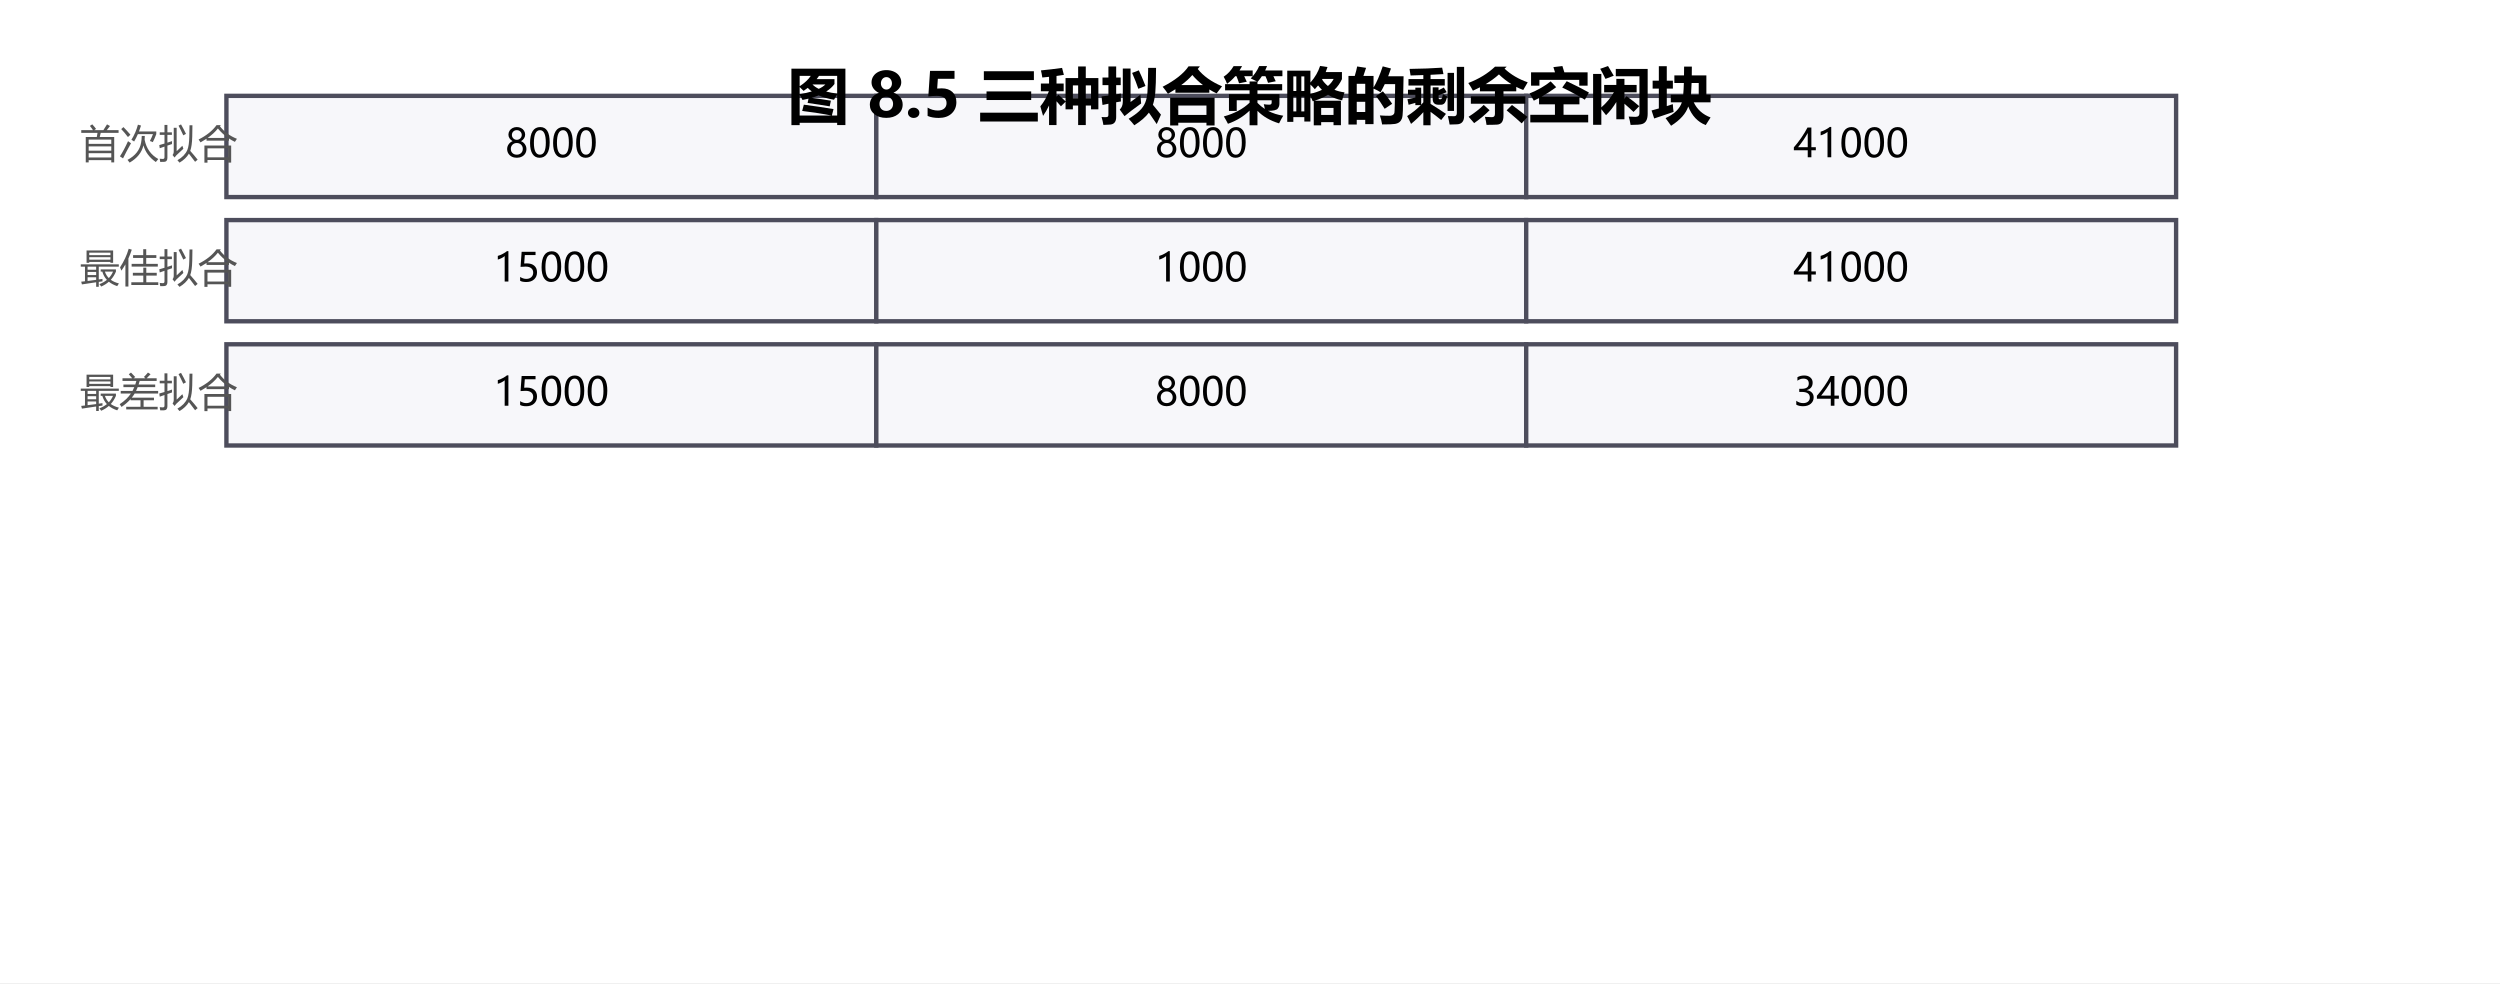
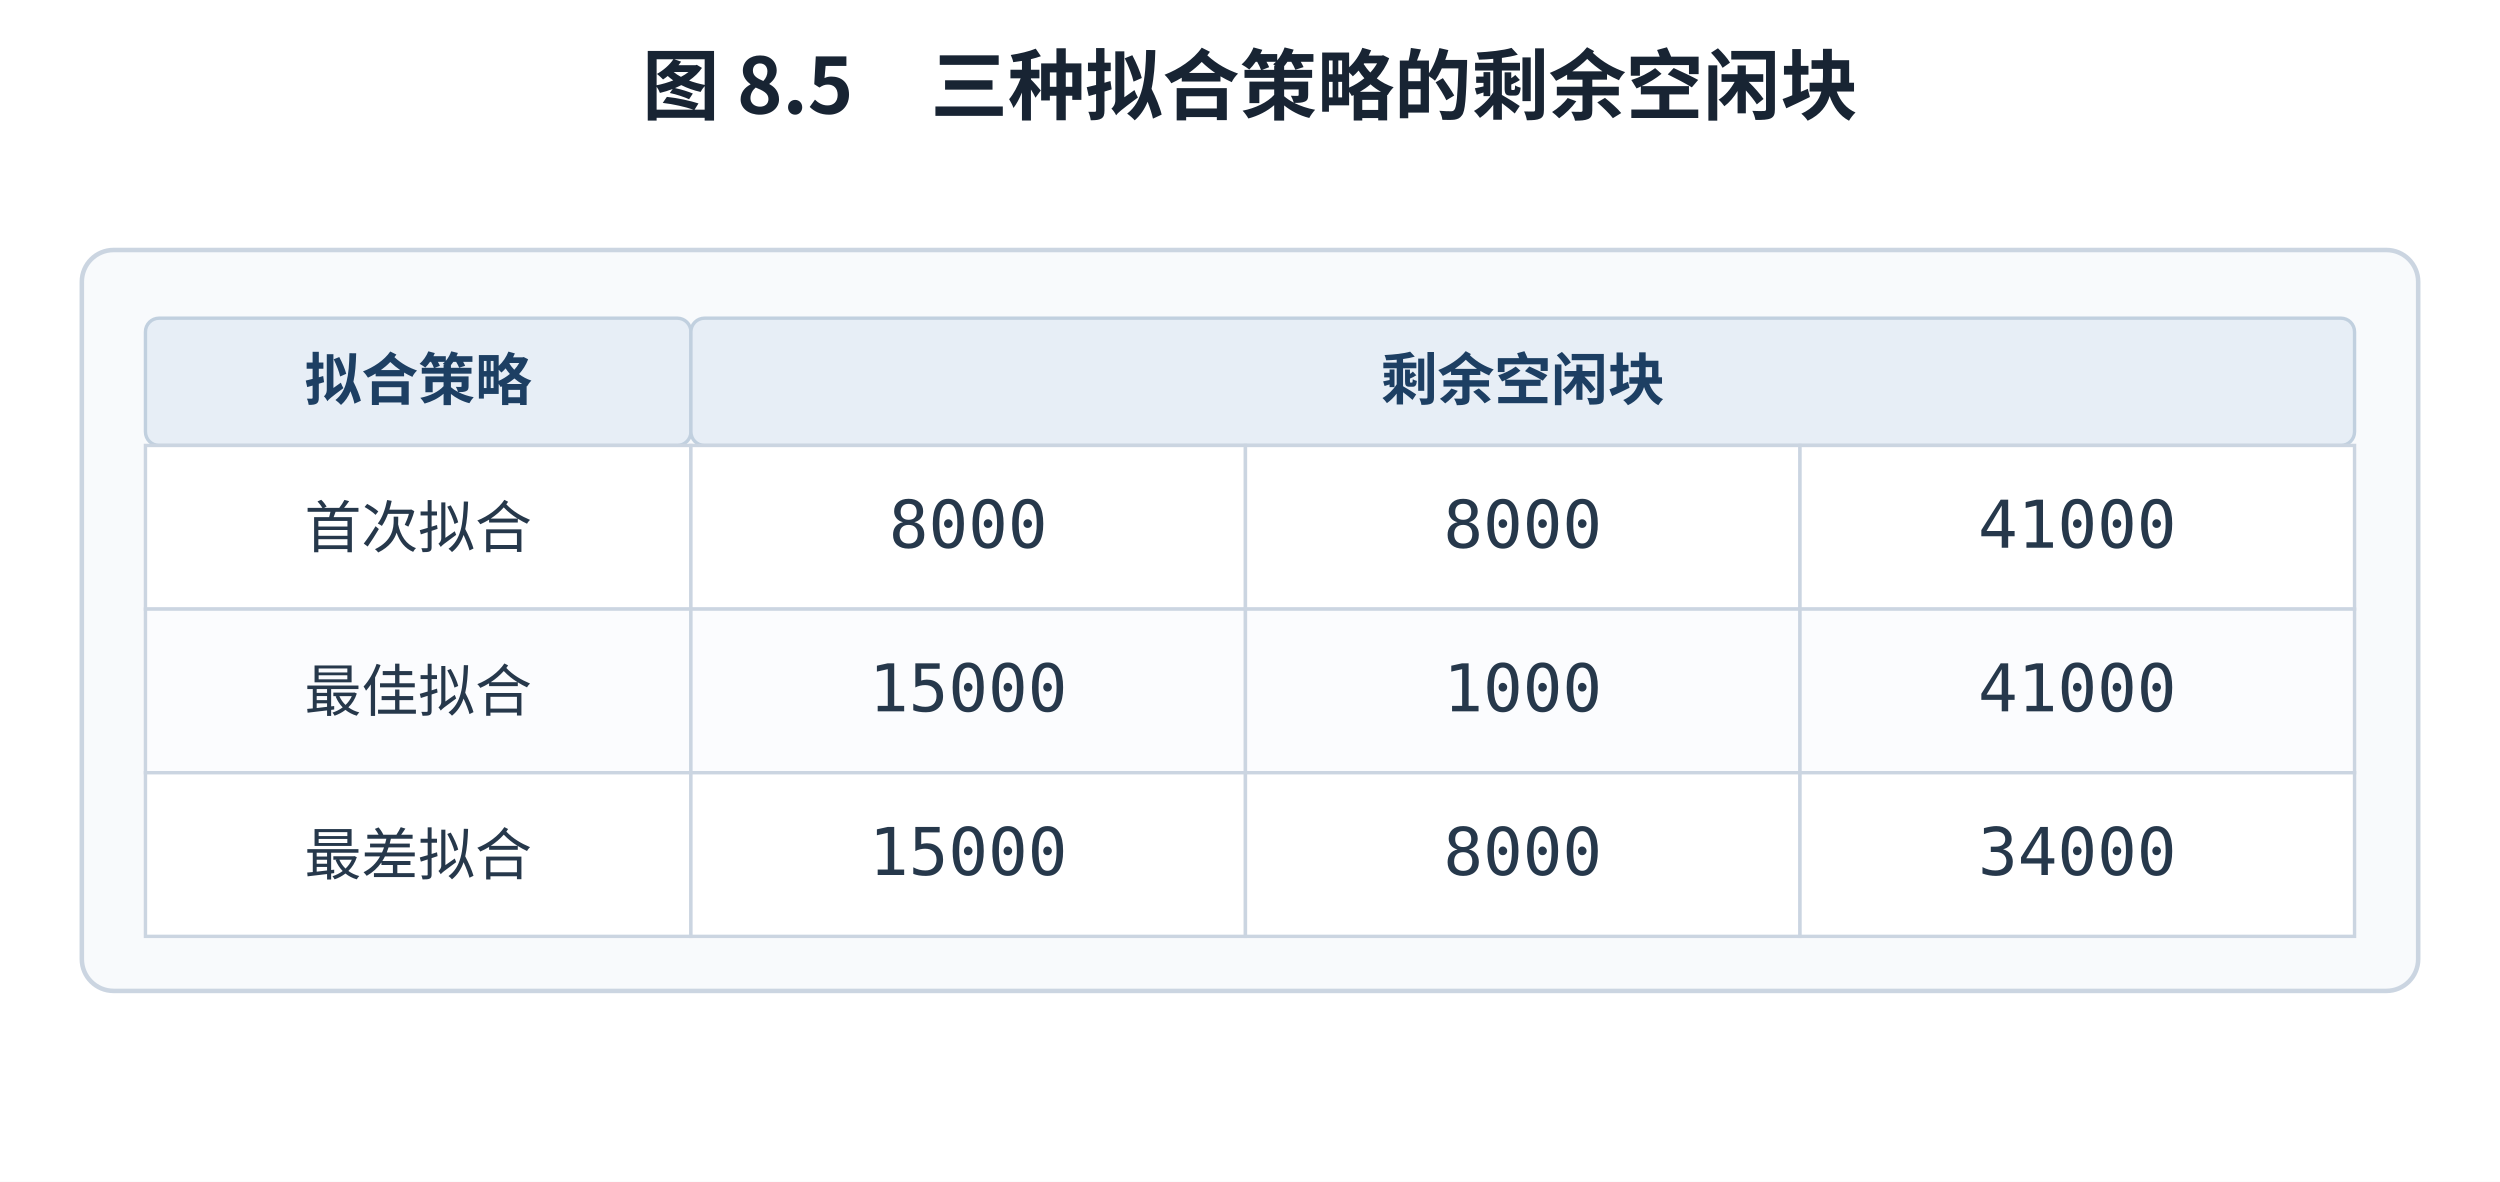
- <svg xmlns="http://www.w3.org/2000/svg" xmlns:xlink="http://www.w3.org/1999/xlink" width="572.4pt" height="225.072pt" viewBox="0 0 572.4 225.072" version="1.1">
-   <defs>
-     <style type="text/css">*{stroke-linejoin: round; stroke-linecap: butt}</style>
-   </defs>
-   <g id="figure_1">
-     <g id="patch_1">
-       <path d="M 0 225.072 L 572.4 225.072 L 572.4 -0 L 0 -0 z " style="fill: #ffffff" />
-     </g>
-     <g id="axes_1">
-       <g id="patch_2">
-         <path d="M 51.84 45.121 L 200.64 45.121 L 200.64 21.947 L 51.84 21.947 z " clip-path="url(#pbccb9777d7)" style="fill: #f7f7fa; stroke: #4d4d5c; stroke-linejoin: miter" />
-       </g>
-       <g id="patch_3">
-         <path d="M 200.64 45.121 L 349.44 45.121 L 349.44 21.947 L 200.64 21.947 z " clip-path="url(#pbccb9777d7)" style="fill: #f7f7fa; stroke: #4d4d5c; stroke-linejoin: miter" />
-       </g>
-       <g id="patch_4">
-         <path d="M 349.44 45.121 L 498.24 45.121 L 498.24 21.947 L 349.44 21.947 z " clip-path="url(#pbccb9777d7)" style="fill: #f7f7fa; stroke: #4d4d5c; stroke-linejoin: miter" />
-       </g>
-       <g id="patch_5">
-         <path d="M 51.84 73.562 L 200.64 73.562 L 200.64 50.388 L 51.84 50.388 z " clip-path="url(#pbccb9777d7)" style="fill: #f7f7fa; stroke: #4d4d5c; stroke-linejoin: miter" />
-       </g>
-       <g id="patch_6">
-         <path d="M 200.64 73.562 L 349.44 73.562 L 349.44 50.388 L 200.64 50.388 z " clip-path="url(#pbccb9777d7)" style="fill: #f7f7fa; stroke: #4d4d5c; stroke-linejoin: miter" />
-       </g>
-       <g id="patch_7">
-         <path d="M 349.44 73.562 L 498.24 73.562 L 498.24 50.388 L 349.44 50.388 z " clip-path="url(#pbccb9777d7)" style="fill: #f7f7fa; stroke: #4d4d5c; stroke-linejoin: miter" />
-       </g>
-       <g id="patch_8">
-         <path d="M 51.84 102.002 L 200.64 102.002 L 200.64 78.828 L 51.84 78.828 z " clip-path="url(#pbccb9777d7)" style="fill: #f7f7fa; stroke: #4d4d5c; stroke-linejoin: miter" />
-       </g>
-       <g id="patch_9">
-         <path d="M 200.64 102.002 L 349.44 102.002 L 349.44 78.828 L 200.64 78.828 z " clip-path="url(#pbccb9777d7)" style="fill: #f7f7fa; stroke: #4d4d5c; stroke-linejoin: miter" />
-       </g>
-       <g id="patch_10">
-         <path d="M 349.44 102.002 L 498.24 102.002 L 498.24 78.828 L 349.44 78.828 z " clip-path="url(#pbccb9777d7)" style="fill: #f7f7fa; stroke: #4d4d5c; stroke-linejoin: miter" />
-       </g>
-       <g id="text_1">
-         <g transform="translate(180.3972 26.81813) scale(0.14 -0.14)">
-           <defs>
-             <path id="MicrosoftYaHei-Bold-56fe" d="M 369 -841 L 369 5072 L 6019 5072 L 6019 -834 L 5156 -834 L 5156 -591 L 1231 -591 L 1231 -841 L 369 -841 z M 4875 3978 L 4875 3466 Q 4547 3022 4006 2678 Q 4513 2541 5156 2463 L 5156 4316 L 3256 4316 Q 3141 4144 3009 3978 L 4875 3978 z M 2394 4316 L 1231 4316 L 1231 3231 Q 2016 3747 2394 4316 z M 3228 2959 Q 3666 3163 3919 3416 L 2575 3416 Q 2828 3156 3228 2959 z M 1644 2747 Q 1481 2925 1231 3147 L 1231 2400 Q 1950 2522 2500 2688 Q 2266 2863 2078 3063 Q 1872 2900 1644 2747 z M 1669 1303 Q 3319 1084 4775 841 L 4600 166 L 5156 166 L 5156 2388 Q 5019 2159 4825 1822 Q 3897 1978 3219 2275 Q 2872 2134 2472 2019 Q 3509 1888 4500 1722 L 4375 1128 Q 3344 1309 2063 1484 L 2159 1934 Q 1856 1859 1525 1797 Q 1409 2059 1231 2347 L 1231 166 L 4569 166 Q 3297 425 1494 647 L 1669 1303 z " transform="scale(0.015625)" />
-             <path id="MicrosoftYaHei-Bold-20" transform="scale(0.015625)" />
-             <path id="MicrosoftYaHei-Bold-38" d="M 269 1303 Q 269 1725 512 2053 Q 756 2381 1219 2534 Q 850 2719 648 3003 Q 447 3288 447 3634 Q 447 3997 645 4292 Q 844 4588 1200 4755 Q 1556 4922 1997 4922 Q 2441 4922 2800 4758 Q 3159 4594 3359 4298 Q 3559 4003 3559 3647 Q 3559 3309 3339 3018 Q 3119 2728 2747 2559 Q 3200 2403 3453 2076 Q 3706 1750 3706 1313 Q 3706 697 3228 309 Q 2750 -78 1988 -78 Q 1225 -78 747 309 Q 269 697 269 1303 z M 1278 1394 Q 1278 1056 1472 853 Q 1666 650 1991 650 Q 2303 650 2503 853 Q 2703 1056 2703 1394 Q 2703 1709 2500 1920 Q 2297 2131 1991 2131 Q 1675 2131 1476 1920 Q 1278 1709 1278 1394 z M 1428 3531 Q 1428 3266 1592 3077 Q 1756 2888 2006 2888 Q 2247 2888 2415 3072 Q 2584 3256 2584 3531 Q 2584 3806 2420 3997 Q 2256 4188 2006 4188 Q 1750 4188 1589 3997 Q 1428 3806 1428 3531 z " transform="scale(0.015625)" />
-             <path id="MicrosoftYaHei-Bold-2e" d="M 313 453 Q 313 688 491 838 Q 669 988 916 988 Q 1166 988 1337 834 Q 1509 681 1509 453 Q 1509 213 1337 64 Q 1166 -84 903 -84 Q 659 -84 486 69 Q 313 222 313 453 z " transform="scale(0.015625)" />
-             <path id="MicrosoftYaHei-Bold-35" d="M 541 125 L 541 997 Q 1044 691 1613 691 Q 2041 691 2283 902 Q 2525 1113 2525 1472 Q 2525 2225 1494 2225 Q 1113 2225 616 2169 L 797 4841 L 3359 4841 L 3359 4009 L 1613 4009 L 1544 2991 Q 1803 3013 2022 3013 Q 2731 3013 3142 2625 Q 3553 2238 3553 1575 Q 3553 844 3056 380 Q 2559 -84 1706 -84 Q 1016 -84 541 125 z " transform="scale(0.015625)" />
-             <path id="MicrosoftYaHei-Bold-4e09" d="M 575 4803 L 5813 4803 L 5813 3878 L 575 3878 L 575 4803 z M 856 2691 L 5531 2691 L 5531 1791 L 856 1791 L 856 2691 z M 188 466 L 6225 466 L 6225 -459 L 188 -459 L 188 466 z " transform="scale(0.015625)" />
-             <path id="MicrosoftYaHei-Bold-79cd" d="M 4844 -834 L 4044 -834 L 4044 1216 L 3494 1216 L 3494 816 L 2725 816 L 2725 1609 L 2244 1134 L 1781 1663 L 1781 -834 L 1000 -834 L 1000 1222 Q 716 616 375 128 Q 269 541 88 1128 Q 659 1819 981 2709 L 144 2709 L 144 3516 L 1000 3516 L 1000 4219 L 294 4147 Q 231 4572 150 4891 Q 1206 4991 2363 5153 L 2550 4422 Q 2219 4369 1781 4309 L 1781 3516 L 2531 3516 L 2531 2709 L 1781 2709 L 1781 2147 L 1981 2353 Q 2416 1966 2725 1647 L 2725 4091 L 4044 4091 L 4044 5303 L 4844 5303 L 4844 4091 L 6163 4091 L 6163 816 L 5394 816 L 5394 1216 L 4844 1216 L 4844 -834 z M 5394 3322 L 4844 3322 L 4844 1984 L 5394 1984 L 5394 3322 z M 3494 1984 L 4044 1984 L 4044 3322 L 3494 3322 L 3494 1984 z " transform="scale(0.015625)" />
-             <path id="MicrosoftYaHei-Bold-62df" d="M 194 4147 L 813 4147 L 813 5303 L 1625 5303 L 1625 4147 L 2100 4147 L 2100 3347 L 1625 3347 L 1625 2384 L 2119 2466 Q 2100 1978 2125 1641 Q 1888 1603 1625 1556 L 1625 3 Q 1625 -359 1469 -554 Q 1313 -750 1011 -778 Q 709 -806 288 -816 Q 225 -409 94 9 Q 325 -3 494 -3 Q 697 -3 758 53 Q 819 109 813 291 L 813 1403 L 194 1272 L 94 2166 Q 394 2200 813 2259 L 813 3347 L 194 3347 L 194 4147 z M 4975 5159 L 5800 5159 Q 5791 3366 5722 2603 Q 5653 1841 5469 1291 L 6313 259 L 5869 -728 Q 5584 -288 5050 472 Q 4566 -191 3525 -853 Q 3281 -541 2931 -172 Q 3675 275 4081 673 Q 4488 1072 4669 1526 Q 4850 1981 4897 2589 Q 4944 3197 4975 5159 z M 3131 5084 L 3131 1584 Q 3450 1803 4163 2347 Q 4194 1791 4238 1428 Q 3013 547 2500 103 L 2000 791 Q 2313 1084 2319 1609 L 2319 5084 L 3131 5084 z M 3994 4897 Q 4269 4347 4694 3259 L 3944 2966 Q 3713 3678 3294 4628 L 3994 4897 z " transform="scale(0.015625)" />
-             <path id="MicrosoftYaHei-Bold-5408" d="M 875 -872 L 875 2028 L 5525 2028 L 5525 -872 L 4675 -872 L 4675 -584 L 1725 -584 L 1725 -872 L 875 -872 z M 3988 5316 L 3763 5041 Q 4619 3947 6306 3228 Q 5975 2809 5738 2484 Q 5338 2672 4975 2897 L 4975 2553 L 1425 2553 L 1425 2922 Q 1063 2684 644 2441 Q 388 2828 88 3178 Q 2031 4178 2800 5316 L 3988 5316 z M 4675 1216 L 1725 1216 L 1725 228 L 4675 228 L 4675 1216 z M 3194 4409 Q 2756 3891 2031 3353 L 4313 3353 Q 3694 3822 3194 4409 z " transform="scale(0.015625)" />
-             <path id="MicrosoftYaHei-Bold-7b56" d="M 6225 4284 L 5281 4284 Q 5419 4013 5525 3753 L 4719 3591 Q 4603 3963 4450 4284 L 4075 4284 Q 3881 3988 3638 3697 L 3613 3709 L 3613 3453 L 6200 3453 L 6200 2803 L 3613 2803 L 3613 2403 L 5913 2403 L 5913 1409 Q 5913 1106 5727 882 Q 5541 659 4719 659 Q 5428 284 6313 147 Q 6094 -203 5875 -653 Q 4475 -225 3613 659 L 3613 -853 L 2788 -853 L 2788 681 Q 1872 -216 525 -697 Q 350 -341 94 72 Q 1759 528 2788 1509 L 2788 1766 L 1444 1766 L 1444 647 L 631 647 L 631 2403 L 2788 2403 L 2788 2803 L 225 2803 L 225 3453 L 2788 3453 L 2788 3734 L 3566 3734 Q 3263 3891 2906 4053 Q 3450 4578 3800 5347 L 4619 5347 Q 4531 5113 4419 4884 L 6225 4884 L 6225 4284 z M 4275 1353 Q 4581 1303 4856 1303 Q 5100 1303 5100 1522 L 5100 1766 L 3613 1766 L 3613 1491 Q 3966 1128 4381 856 Q 4347 1094 4275 1353 z M 3113 4284 L 2225 4284 Q 2359 4016 2494 3703 L 1688 3541 Q 1566 3922 1416 4284 L 1288 4284 Q 894 3822 431 3484 Q 325 3803 75 4228 Q 700 4634 1119 5341 L 2006 5341 Q 1875 5100 1734 4884 L 3113 4884 L 3113 4284 z " transform="scale(0.015625)" />
-             <path id="MicrosoftYaHei-Bold-7565" d="M 6056 4716 L 6056 3978 Q 5775 3350 5269 2863 Q 5738 2666 6325 2591 Q 6194 2209 6075 1753 Q 5244 1931 4597 2347 Q 3994 1966 3188 1716 L 5950 1716 L 5950 -847 L 5175 -847 L 5175 -522 L 3881 -522 L 3881 -859 L 3106 -859 L 3106 1691 L 3000 1659 Q 2891 1934 2756 2213 L 2756 -459 L 2119 -459 L 2119 -3 L 969 -3 L 969 -497 L 331 -497 L 331 4866 L 2756 4866 L 2756 3619 Q 3469 4422 3769 5359 L 4544 5241 Q 4459 4969 4356 4716 L 6056 4716 z M 2119 4266 L 1806 4266 L 1806 2734 L 2119 2734 L 2119 4266 z M 969 2734 L 1281 2734 L 1281 4266 L 969 4266 L 969 2734 z M 3978 3934 Q 4231 3541 4588 3259 Q 4972 3578 5188 3997 L 4013 3997 Q 3994 3966 3978 3934 z M 3219 2922 Q 3050 3125 2756 3413 L 2756 2444 Q 3447 2600 3963 2856 Q 3747 3069 3559 3316 Q 3400 3109 3219 2922 z M 969 597 L 1281 597 L 1281 2134 L 969 2134 L 969 597 z M 1806 597 L 2119 597 L 2119 2134 L 1806 2134 L 1806 597 z M 5175 966 L 3881 966 L 3881 228 L 5175 228 L 5175 966 z " transform="scale(0.015625)" />
-             <path id="MicrosoftYaHei-Bold-7684" d="M 1250 5303 L 2181 5159 L 1900 4309 L 2963 4309 L 2963 3091 Q 3466 3934 3925 5316 L 4788 5091 Q 4650 4675 4494 4278 L 6106 4278 L 6034 681 Q 6019 100 5937 -133 Q 5856 -366 5684 -512 Q 5513 -659 5205 -712 Q 4897 -766 3863 -766 Q 3769 -216 3625 178 Q 4088 141 4609 141 Q 4759 141 4868 175 Q 4978 209 5048 279 Q 5119 350 5144 437 Q 5169 525 5184 1206 L 5213 2484 Q 5225 3081 5225 3453 L 4138 3453 Q 3931 3016 3700 2603 Q 3403 2797 2963 2988 L 2963 -734 L 2094 -734 L 2094 -284 L 1206 -284 L 1206 -772 L 338 -772 L 338 4309 L 997 4309 Q 1178 4922 1250 5303 z M 2094 3491 L 1206 3491 L 1206 2422 L 2094 2422 L 2094 3491 z M 1206 534 L 2094 534 L 2094 1603 L 1206 1603 L 1206 534 z M 3944 2703 Q 4394 2166 4913 1397 L 4125 872 Q 3650 1653 3219 2203 L 3944 2703 z " transform="scale(0.015625)" />
-             <path id="MicrosoftYaHei-Bold-5269" d="M 5281 5259 L 6044 5259 L 6044 122 Q 6044 -300 5855 -519 Q 5666 -738 5302 -753 Q 4938 -769 4525 -778 Q 4450 -316 4344 109 Q 4594 97 5006 97 Q 5281 97 5281 422 L 5281 5259 z M 938 1253 L 938 1491 L 231 1291 L 113 1872 Q 450 1938 938 2050 L 938 2334 L 169 2334 L 169 2866 L 938 2866 L 938 3084 L 1550 3084 L 1550 1297 Q 1669 1422 1775 1550 L 1775 3309 L 219 3309 L 219 3984 L 1775 3984 L 1775 4403 L 438 4359 Q 400 4691 331 5047 Q 2244 5072 3744 5178 L 3881 4503 L 2531 4431 L 2531 3984 L 4019 3984 L 4019 3309 L 2531 3309 L 2531 1388 Q 3353 878 4144 341 L 3644 -303 Q 3069 166 2531 556 L 2531 -853 L 1775 -853 L 1775 522 Q 1225 -103 488 -709 Q 250 -184 81 109 Q 931 653 1509 1253 L 938 1253 z M 4313 4634 L 4988 4634 L 4988 647 L 4313 647 L 4313 4634 z M 3819 2403 Q 4044 2272 4263 2166 Q 4144 1625 3997 1461 Q 3850 1297 3625 1297 L 3363 1297 Q 2756 1297 2756 1903 L 2756 3116 L 3369 3116 L 3369 2813 Q 3653 2950 3919 3097 L 4225 2609 L 3369 2288 L 3369 2053 Q 3369 1872 3500 1872 L 3575 1872 Q 3663 1872 3717 1969 Q 3772 2066 3819 2403 z " transform="scale(0.015625)" />
-             <path id="MicrosoftYaHei-Bold-4f59" d="M 4100 5284 L 3875 5072 Q 4894 4128 6300 3647 Q 5981 3122 5831 2841 Q 5450 2984 5100 3166 L 5100 2703 L 3763 2703 L 3763 2178 L 6050 2178 L 6050 1403 L 3763 1403 L 3763 128 Q 3763 -747 3081 -784 Q 2669 -809 1988 -809 Q 1944 -434 1825 28 Q 2300 -3 2550 -3 Q 2869 -9 2869 334 L 2869 1403 L 350 1403 L 350 2178 L 2869 2178 L 2869 2703 L 1300 2703 L 1300 3122 Q 944 2934 563 2766 Q 406 3091 81 3572 Q 1750 4209 2881 5284 L 4100 5284 z M 4650 1272 Q 5663 522 6275 22 L 5669 -653 Q 5138 -159 4094 709 L 4650 1272 z M 113 41 Q 1038 628 1694 1278 L 2306 722 Q 1619 22 694 -628 Q 431 -303 113 41 z M 3288 4472 Q 2700 3934 1894 3453 L 4594 3453 Q 3894 3884 3288 4472 z " transform="scale(0.015625)" />
-             <path id="MicrosoftYaHei-Bold-7a7a" d="M 3531 5347 Q 3644 5009 3734 4691 L 6169 4691 L 6169 3291 L 5294 3291 L 5294 3903 L 1125 3903 L 1125 3291 L 250 3291 L 250 4691 L 2756 4691 Q 2681 4947 2588 5234 L 3531 5347 z M 3981 3759 Q 5256 3166 6306 2578 L 5881 1822 Q 4763 2503 3513 3097 L 3981 3759 z M 169 247 L 2750 247 L 2750 1341 L 1088 1341 L 1088 2000 Q 816 1856 538 1722 Q 319 2141 94 2478 Q 1406 3016 2300 3741 L 2881 3134 Q 2153 2591 1347 2141 L 5313 2141 L 5313 1341 L 3650 1341 L 3650 247 L 6231 247 L 6231 -553 L 169 -553 L 169 247 z " transform="scale(0.015625)" />
-             <path id="MicrosoftYaHei-Bold-95f2" d="M 1088 5059 L 1906 5347 Q 2194 4884 2506 4334 L 1638 4003 Q 1356 4597 1088 5059 z M 6056 353 Q 6056 -91 5915 -358 Q 5775 -625 5479 -720 Q 5184 -816 4269 -816 Q 4200 -353 4069 59 Q 4469 28 4775 28 Q 5194 28 5194 403 L 5194 4278 L 2719 4278 L 2719 5047 L 6056 5047 L 6056 353 z M 1500 3372 L 2775 3372 L 2775 4003 L 3625 4003 L 3625 3372 L 4900 3372 L 4900 2597 L 3625 2597 L 3625 1956 L 3850 2191 Q 4700 1578 5175 1147 L 4575 541 Q 4131 969 3625 1403 L 3625 -222 L 2775 -222 L 2775 1584 Q 2306 800 1700 203 Q 1441 556 1206 831 L 1206 -803 L 344 -803 L 344 4522 L 1206 4522 L 1206 1019 Q 1972 1681 2519 2597 L 1500 2597 L 1500 3372 z " transform="scale(0.015625)" />
-             <path id="MicrosoftYaHei-Bold-5757" d="M 338 -141 L 63 697 Q 450 800 825 909 L 825 2984 L 175 2984 L 175 3816 L 825 3816 L 825 5328 L 1656 5328 L 1656 3816 L 2294 3816 L 2294 2984 L 1656 2984 L 1656 1156 L 2288 1359 Q 2306 947 2369 547 Q 1338 209 338 -141 z M 2075 2341 L 3375 2341 Q 3419 2816 3444 3572 L 2450 3572 L 2450 4366 L 3459 4366 L 3469 5291 L 4281 5291 L 4272 4366 L 5800 4366 L 5800 2341 L 6238 2341 L 6238 1547 L 4478 1547 Q 5016 425 6238 -34 Q 6031 -341 5731 -834 Q 4469 -338 3903 1116 Q 3544 6 2106 -903 Q 1831 -497 1531 -103 Q 2906 541 3234 1547 L 2075 1547 L 2075 2341 z M 5000 3572 L 4253 3572 Q 4231 2803 4194 2341 L 5000 2341 L 5000 3572 z " transform="scale(0.015625)" />
-           </defs>
-           <use xlink:href="#MicrosoftYaHei-Bold-56fe" />
-           <use xlink:href="#MicrosoftYaHei-Bold-20" transform="translate(100 0)" />
-           <use xlink:href="#MicrosoftYaHei-Bold-38" transform="translate(129.7852 0)" />
-           <use xlink:href="#MicrosoftYaHei-Bold-2e" transform="translate(191.4551 0)" />
-           <use xlink:href="#MicrosoftYaHei-Bold-35" transform="translate(220.0195 0)" />
-           <use xlink:href="#MicrosoftYaHei-Bold-20" transform="translate(281.6895 0)" />
-           <use xlink:href="#MicrosoftYaHei-Bold-4e09" transform="translate(311.4746 0)" />
-           <use xlink:href="#MicrosoftYaHei-Bold-79cd" transform="translate(411.4746 0)" />
-           <use xlink:href="#MicrosoftYaHei-Bold-62df" transform="translate(511.4746 0)" />
-           <use xlink:href="#MicrosoftYaHei-Bold-5408" transform="translate(611.4746 0)" />
-           <use xlink:href="#MicrosoftYaHei-Bold-7b56" transform="translate(711.4746 0)" />
-           <use xlink:href="#MicrosoftYaHei-Bold-7565" transform="translate(811.4746 0)" />
-           <use xlink:href="#MicrosoftYaHei-Bold-7684" transform="translate(911.4746 0)" />
-           <use xlink:href="#MicrosoftYaHei-Bold-5269" transform="translate(1011.475 0)" />
-           <use xlink:href="#MicrosoftYaHei-Bold-4f59" transform="translate(1111.475 0)" />
-           <use xlink:href="#MicrosoftYaHei-Bold-7a7a" transform="translate(1211.475 0)" />
-           <use xlink:href="#MicrosoftYaHei-Bold-95f2" transform="translate(1311.475 0)" />
-           <use xlink:href="#MicrosoftYaHei-Bold-5757" transform="translate(1411.475 0)" />
-         </g>
-       </g>
-       <g id="text_2">
-         <g style="fill: #555555" transform="translate(18.36 36.01252) scale(0.09 -0.09)">
-           <defs>
-             <path id="MicrosoftYaHei-9996" d="M 906 3303 L 2706 3303 Q 2775 3659 2819 3978 L 175 3978 L 175 4416 L 2081 4416 Q 1825 4816 1581 5109 L 1963 5366 Q 2369 4928 2581 4622 L 2297 4416 L 3772 4416 Q 4053 4828 4369 5359 L 4856 5091 Q 4600 4753 4325 4416 L 6250 4416 L 6250 3978 L 3344 3978 Q 3269 3656 3181 3303 L 5538 3303 L 5538 -834 L 5063 -834 L 5063 -459 L 1381 -459 L 1381 -834 L 906 -834 L 906 3303 z M 1381 -34 L 5063 -34 L 5063 666 L 1381 666 L 1381 -34 z M 5063 2878 L 1381 2878 L 1381 2184 L 5063 2184 L 5063 2878 z M 1381 1078 L 5063 1078 L 5063 1772 L 1381 1772 L 1381 1078 z " transform="scale(0.015625)" />
-             <path id="MicrosoftYaHei-6b21" d="M 4119 3472 Q 4113 3159 4091 2856 Q 4509 728 6319 -284 Q 6063 -559 5913 -772 Q 4344 331 3900 1944 Q 3491 200 1650 -866 Q 1525 -672 1306 -422 Q 3225 591 3525 2428 Q 3613 2878 3619 3472 L 4119 3472 z M 4944 2647 Q 5225 3166 5450 3766 L 2991 3766 Q 2719 3144 2388 2572 Q 2163 2734 1938 2841 Q 2669 4034 3000 5309 L 3506 5166 Q 3356 4675 3175 4209 L 5988 4209 L 5988 3766 Q 5731 3072 5425 2466 Q 5213 2572 4944 2647 z M 1388 2622 Q 1675 2403 1875 2284 Q 1075 859 575 -178 L 69 153 Q 713 1128 1388 2622 z M 644 4916 Q 1150 4409 1781 3672 L 1375 3297 Q 769 4097 281 4591 L 644 4916 z " transform="scale(0.015625)" />
-             <path id="MicrosoftYaHei-62df" d="M 81 1991 Q 459 2091 925 2234 L 925 3647 L 150 3647 L 150 4066 L 925 4066 L 925 5272 L 1400 5272 L 1400 4066 L 2131 4066 L 2131 3647 L 1400 3647 L 1400 2384 Q 1756 2500 2156 2634 Q 2144 2328 2144 2153 Q 1775 2034 1400 1906 L 1400 -97 Q 1400 -722 856 -747 Q 556 -759 231 -753 Q 200 -522 150 -234 Q 456 -272 656 -272 Q 925 -272 925 9 L 925 1744 Q 541 1613 150 1472 L 81 1991 z M 5000 5216 L 5475 5216 Q 5463 4141 5444 3341 Q 5403 1831 5119 1044 Q 5797 278 6325 -391 L 5906 -734 Q 5425 -66 4900 588 Q 4397 -263 3375 -872 Q 3219 -659 3031 -478 Q 4206 184 4644 1184 Q 4938 1916 4963 3347 Q 4988 4284 5000 5216 z M 3838 1878 Q 3900 1616 4000 1391 Q 3444 884 2850 316 Q 2706 172 2563 -41 L 2238 372 Q 2431 597 2431 947 L 2431 4797 L 2906 4797 L 2906 991 Q 3256 1297 3838 1878 z M 3213 5147 L 3619 5353 Q 4088 4516 4425 3816 L 3988 3572 Q 3563 4497 3213 5147 z " transform="scale(0.015625)" />
-             <path id="MicrosoftYaHei-5408" d="M 1025 1909 L 5381 1909 L 5381 -866 L 4881 -866 L 4881 -447 L 1525 -447 L 1525 -878 L 1025 -878 L 1025 1909 z M 3700 5234 L 3550 5053 Q 4594 3697 6319 3009 Q 6125 2734 5988 2509 Q 5481 2753 5025 3059 L 5025 2703 L 1369 2703 L 1369 3016 Q 913 2716 394 2428 Q 269 2641 81 2897 Q 2013 3866 3000 5234 L 3700 5234 z M 4881 1453 L 1525 1453 L 1525 -3 L 4881 -3 L 4881 1453 z M 3219 4691 Q 2581 3872 1550 3147 L 4894 3147 Q 3944 3797 3219 4691 z " transform="scale(0.015625)" />
-           </defs>
-           <use xlink:href="#MicrosoftYaHei-9996" />
-           <use xlink:href="#MicrosoftYaHei-6b21" transform="translate(100 0)" />
-           <use xlink:href="#MicrosoftYaHei-62df" transform="translate(200 0)" />
-           <use xlink:href="#MicrosoftYaHei-5408" transform="translate(300 0)" />
-         </g>
-       </g>
-       <g id="text_3">
-         <g transform="translate(115.6847 36.01252) scale(0.09 -0.09)">
-           <defs>
-             <path id="MicrosoftYaHei-38" d="M 306 1350 Q 306 1769 556 2122 Q 806 2475 1200 2625 Q 884 2803 700 3081 Q 516 3359 516 3684 Q 516 4028 692 4312 Q 869 4597 1183 4759 Q 1497 4922 1875 4922 Q 2256 4922 2572 4761 Q 2888 4600 3063 4315 Q 3238 4031 3238 3684 Q 3238 3366 3058 3086 Q 2878 2806 2559 2625 Q 2953 2472 3200 2119 Q 3447 1766 3447 1350 Q 3447 938 3250 611 Q 3053 284 2690 103 Q 2328 -78 1875 -78 Q 1425 -78 1065 103 Q 706 284 506 612 Q 306 941 306 1350 z M 906 1378 Q 906 947 1172 687 Q 1438 428 1878 428 Q 2309 428 2582 692 Q 2856 956 2856 1378 Q 2856 1778 2579 2051 Q 2303 2325 1878 2325 Q 1456 2325 1181 2058 Q 906 1791 906 1378 z M 1081 3634 Q 1081 3309 1312 3076 Q 1544 2844 1878 2844 Q 2206 2844 2445 3078 Q 2684 3313 2684 3634 Q 2684 3963 2454 4191 Q 2225 4419 1878 4419 Q 1534 4419 1307 4195 Q 1081 3972 1081 3634 z " transform="scale(0.015625)" />
-             <path id="MicrosoftYaHei-30" d="M 284 2325 Q 284 3606 709 4264 Q 1134 4922 1941 4922 Q 3478 4922 3478 2441 Q 3478 1216 3045 567 Q 2613 -81 1831 -81 Q 1094 -81 689 534 Q 284 1150 284 2325 z M 909 2353 Q 909 425 1888 425 Q 2850 425 2850 2384 Q 2850 4413 1906 4413 Q 909 4413 909 2353 z " transform="scale(0.015625)" />
-           </defs>
-           <use xlink:href="#MicrosoftYaHei-38" />
-           <use xlink:href="#MicrosoftYaHei-30" transform="translate(58.64258 0)" />
-           <use xlink:href="#MicrosoftYaHei-30" transform="translate(117.2852 0)" />
-           <use xlink:href="#MicrosoftYaHei-30" transform="translate(175.9277 0)" />
-         </g>
-       </g>
-       <g id="text_4">
-         <g transform="translate(264.4847 36.01252) scale(0.09 -0.09)">
-           <use xlink:href="#MicrosoftYaHei-38" />
-           <use xlink:href="#MicrosoftYaHei-30" transform="translate(58.64258 0)" />
-           <use xlink:href="#MicrosoftYaHei-30" transform="translate(117.2852 0)" />
-           <use xlink:href="#MicrosoftYaHei-30" transform="translate(175.9277 0)" />
-         </g>
-       </g>
-       <g id="text_5">
-         <g transform="translate(410.6459 36.01252) scale(0.09 -0.09)">
-           <defs>
-             <path id="MicrosoftYaHei-34" d="M 2906 4841 L 2906 1644 L 3631 1644 L 3631 1138 L 2906 1138 L 2906 0 L 2313 0 L 2313 1138 L 53 1138 L 53 1616 Q 656 2294 1265 3178 Q 1875 4063 2272 4841 L 2906 4841 z M 741 1644 L 2313 1644 L 2313 3950 Q 1988 3366 1616 2817 Q 1244 2269 741 1644 z " transform="scale(0.015625)" />
-             <path id="MicrosoftYaHei-31" d="M 1781 0 L 1781 4141 Q 1638 3997 1295 3819 Q 953 3641 663 3569 L 663 4169 Q 1047 4275 1484 4508 Q 1922 4741 2156 4947 L 2388 4947 L 2388 0 L 1781 0 z " transform="scale(0.015625)" />
-           </defs>
-           <use xlink:href="#MicrosoftYaHei-34" />
-           <use xlink:href="#MicrosoftYaHei-31" transform="translate(58.64258 0)" />
-           <use xlink:href="#MicrosoftYaHei-30" transform="translate(117.2852 0)" />
-           <use xlink:href="#MicrosoftYaHei-30" transform="translate(175.9277 0)" />
-           <use xlink:href="#MicrosoftYaHei-30" transform="translate(234.5703 0)" />
-         </g>
-       </g>
-       <g id="text_6">
-         <g style="fill: #555555" transform="translate(18.36 64.45324) scale(0.09 -0.09)">
-           <defs>
-             <path id="MicrosoftYaHei-6700" d="M 169 -28 Q 475 3 781 38 L 781 2416 L 94 2416 L 94 2791 L 6288 2791 L 6288 2416 L 3025 2416 L 3025 331 Q 3325 375 3625 422 Q 3619 309 3631 22 Q 3338 -19 3025 -63 L 3025 -859 L 2600 -859 L 2600 -125 Q 1525 -278 281 -472 L 169 -28 z M 1038 5053 L 5363 5053 L 5363 3047 L 4925 3047 L 4925 3191 L 1475 3191 L 1475 3047 L 1038 3047 L 1038 5053 z M 3338 1609 L 3338 1972 L 5819 1972 L 5819 1609 Q 5500 844 4981 278 Q 5516 -113 6306 -316 Q 6144 -553 6025 -753 Q 5219 -488 4666 -34 Q 4128 -516 3413 -822 Q 3306 -634 3125 -428 Q 3834 -156 4347 266 Q 3825 825 3603 1609 L 3338 1609 z M 1475 3553 L 4925 3553 L 4925 3953 L 1475 3953 L 1475 3553 z M 4925 4691 L 1475 4691 L 1475 4291 L 4925 4291 L 4925 4691 z M 5344 1609 L 4025 1609 Q 4222 994 4659 556 Q 5094 1013 5344 1609 z M 2600 269 L 2600 691 L 1206 691 L 1206 88 Q 1913 172 2600 269 z M 1206 1916 L 2600 1916 L 2600 2416 L 1206 2416 L 1206 1916 z M 1206 1053 L 2600 1053 L 2600 1553 L 1206 1553 L 1206 1053 z " transform="scale(0.015625)" />
-             <path id="MicrosoftYaHei-4f73" d="M 1925 -122 L 3875 -122 L 3875 966 L 2175 966 L 2175 1416 L 3875 1416 L 3875 2253 L 4363 2253 L 4363 1416 L 6063 1416 L 6063 966 L 4363 966 L 4363 -122 L 6313 -122 L 6313 -572 L 1925 -572 L 1925 -122 z M 1975 2872 L 3863 2872 L 3863 3841 L 2213 3841 L 2213 4291 L 3863 4291 L 3863 5259 L 4350 5259 L 4350 4291 L 6000 4291 L 6000 3841 L 4350 3841 L 4350 2872 L 6238 2872 L 6238 2422 L 1975 2422 L 1975 2872 z M 88 2309 Q 1025 3716 1500 5334 L 2000 5184 Q 1763 4434 1450 3744 L 1450 -822 L 963 -822 L 963 2791 Q 659 2256 306 1766 Q 213 2059 88 2309 z " transform="scale(0.015625)" />
-           </defs>
-           <use xlink:href="#MicrosoftYaHei-6700" />
-           <use xlink:href="#MicrosoftYaHei-4f73" transform="translate(100 0)" />
-           <use xlink:href="#MicrosoftYaHei-62df" transform="translate(200 0)" />
-           <use xlink:href="#MicrosoftYaHei-5408" transform="translate(300 0)" />
-         </g>
-       </g>
-       <g id="text_7">
-         <g transform="translate(113.0459 64.45324) scale(0.09 -0.09)">
-           <defs>
-             <path id="MicrosoftYaHei-35" d="M 3294 1494 Q 3294 784 2823 350 Q 2353 -84 1559 -84 Q 878 -84 544 119 L 544 744 Q 1034 425 1544 425 Q 2050 425 2361 704 Q 2672 984 2672 1447 Q 2672 1909 2348 2167 Q 2025 2425 1434 2425 Q 978 2425 613 2384 L 791 4841 L 3053 4841 L 3053 4303 L 1306 4303 L 1206 2931 L 1647 2950 Q 2416 2950 2855 2567 Q 3294 2184 3294 1494 z " transform="scale(0.015625)" />
-           </defs>
-           <use xlink:href="#MicrosoftYaHei-31" />
-           <use xlink:href="#MicrosoftYaHei-35" transform="translate(58.64258 0)" />
-           <use xlink:href="#MicrosoftYaHei-30" transform="translate(117.2852 0)" />
-           <use xlink:href="#MicrosoftYaHei-30" transform="translate(175.9277 0)" />
-           <use xlink:href="#MicrosoftYaHei-30" transform="translate(234.5703 0)" />
-         </g>
-       </g>
-       <g id="text_8">
-         <g transform="translate(264.4847 64.45324) scale(0.09 -0.09)">
-           <use xlink:href="#MicrosoftYaHei-31" />
-           <use xlink:href="#MicrosoftYaHei-30" transform="translate(58.64258 0)" />
-           <use xlink:href="#MicrosoftYaHei-30" transform="translate(117.2852 0)" />
-           <use xlink:href="#MicrosoftYaHei-30" transform="translate(175.9277 0)" />
-         </g>
-       </g>
-       <g id="text_9">
-         <g transform="translate(410.6459 64.45324) scale(0.09 -0.09)">
-           <use xlink:href="#MicrosoftYaHei-34" />
-           <use xlink:href="#MicrosoftYaHei-31" transform="translate(58.64258 0)" />
-           <use xlink:href="#MicrosoftYaHei-30" transform="translate(117.2852 0)" />
-           <use xlink:href="#MicrosoftYaHei-30" transform="translate(175.9277 0)" />
-           <use xlink:href="#MicrosoftYaHei-30" transform="translate(234.5703 0)" />
-         </g>
-       </g>
-       <g id="text_10">
-         <g style="fill: #555555" transform="translate(18.36 92.89396) scale(0.09 -0.09)">
-           <defs>
-             <path id="MicrosoftYaHei-5dee" d="M 1094 -172 L 3419 -172 L 3419 891 L 1813 891 L 1813 1088 Q 1200 394 331 -197 Q 206 3 31 247 Q 1213 1028 1859 1984 L 200 1984 L 200 2409 L 2119 2409 Q 2275 2694 2409 3028 L 638 3028 L 638 3447 L 2569 3447 Q 2666 3728 2750 4041 L 488 4041 L 488 4466 L 2075 4466 Q 1813 4797 1513 5122 L 1869 5397 Q 2231 5047 2563 4672 L 2278 4466 L 4219 4466 L 3975 4684 Q 4344 5047 4631 5403 L 5056 5122 Q 4738 4772 4413 4466 L 6050 4466 L 6050 4041 L 3291 4041 Q 3206 3731 3109 3447 L 5813 3447 L 5813 3028 L 2963 3028 Q 2838 2700 2697 2409 L 6294 2409 L 6294 1984 L 2469 1984 Q 2259 1634 1997 1309 L 5613 1309 L 5613 891 L 3925 891 L 3925 -172 L 6213 -172 L 6213 -597 L 1094 -597 L 1094 -172 z " transform="scale(0.015625)" />
-           </defs>
-           <use xlink:href="#MicrosoftYaHei-6700" />
-           <use xlink:href="#MicrosoftYaHei-5dee" transform="translate(100 0)" />
-           <use xlink:href="#MicrosoftYaHei-62df" transform="translate(200 0)" />
-           <use xlink:href="#MicrosoftYaHei-5408" transform="translate(300 0)" />
-         </g>
-       </g>
-       <g id="text_11">
-         <g transform="translate(113.0459 92.89396) scale(0.09 -0.09)">
-           <use xlink:href="#MicrosoftYaHei-31" />
-           <use xlink:href="#MicrosoftYaHei-35" transform="translate(58.64258 0)" />
-           <use xlink:href="#MicrosoftYaHei-30" transform="translate(117.2852 0)" />
-           <use xlink:href="#MicrosoftYaHei-30" transform="translate(175.9277 0)" />
-           <use xlink:href="#MicrosoftYaHei-30" transform="translate(234.5703 0)" />
-         </g>
-       </g>
-       <g id="text_12">
-         <g transform="translate(264.4847 92.89396) scale(0.09 -0.09)">
-           <use xlink:href="#MicrosoftYaHei-38" />
-           <use xlink:href="#MicrosoftYaHei-30" transform="translate(58.64258 0)" />
-           <use xlink:href="#MicrosoftYaHei-30" transform="translate(117.2852 0)" />
-           <use xlink:href="#MicrosoftYaHei-30" transform="translate(175.9277 0)" />
-         </g>
-       </g>
-       <g id="text_13">
-         <g transform="translate(410.6459 92.89396) scale(0.09 -0.09)">
-           <defs>
-             <path id="MicrosoftYaHei-33" d="M 447 809 Q 944 425 1569 425 Q 2069 425 2361 670 Q 2653 916 2653 1328 Q 2653 2247 1338 2247 L 934 2247 L 934 2753 L 1319 2753 Q 2484 2753 2484 3616 Q 2484 4413 1594 4413 Q 1084 4413 634 4069 L 634 4647 Q 1109 4922 1744 4922 Q 2363 4922 2738 4598 Q 3113 4275 3113 3759 Q 3113 2809 2144 2538 L 2144 2525 Q 2669 2469 2973 2155 Q 3278 1841 3278 1372 Q 3278 719 2808 319 Q 2338 -81 1556 -81 Q 869 -81 447 175 L 447 809 z " transform="scale(0.015625)" />
-           </defs>
-           <use xlink:href="#MicrosoftYaHei-33" />
-           <use xlink:href="#MicrosoftYaHei-34" transform="translate(58.64258 0)" />
-           <use xlink:href="#MicrosoftYaHei-30" transform="translate(117.2852 0)" />
-           <use xlink:href="#MicrosoftYaHei-30" transform="translate(175.9277 0)" />
-           <use xlink:href="#MicrosoftYaHei-30" transform="translate(234.5703 0)" />
-         </g>
-       </g>
-     </g>
-   </g>
-   <defs>
-     <clipPath id="pbccb9777d7">
-       <rect x="7.2" y="7.2" width="558" height="210.672" />
-     </clipPath>
-   </defs>
+ <svg xmlns="http://www.w3.org/2000/svg" width="1100" height="520" viewBox="0 0 1100 520" role="img" aria-labelledby="fig85-title fig85-desc">
+   <style>
+     .fig85-title { font-family: "Noto Sans CJK SC", "Microsoft YaHei", Arial, sans-serif; font-size: 34px; font-weight: 700; fill: #182433; }
+     .fig85-header { font-family: "Noto Sans CJK SC", "Microsoft YaHei", Arial, sans-serif; font-size: 25px; font-weight: 700; fill: #1d3f63; }
+     .fig85-label { font-family: "Noto Sans CJK SC", "Microsoft YaHei", Arial, sans-serif; font-size: 25px; fill: #26384b; }
+     .fig85-value { font-family: "SFMono-Regular", Consolas, "Roboto Mono", monospace; font-size: 29px; fill: #26384b; }
+     .fig85-small { font-family: "Noto Sans CJK SC", "Microsoft YaHei", Arial, sans-serif; font-size: 19px; fill: #536579; }
+     .fig85-panel { fill: #f8fafc; stroke: #cbd5e1; stroke-width: 2; }
+     .fig85-header-box { fill: #e7eef6; stroke: #c1d0df; stroke-width: 1.5; }
+     .fig85-cell { fill: #ffffff; stroke: #cbd5e1; stroke-width: 1.5; }
+     .fig85-alt { fill: #fbfcfe; stroke: #cbd5e1; stroke-width: 1.5; }
+   </style>
+   <rect width="1100" height="520" fill="#ffffff" />
+   <text class="fig85-title" x="550" y="50" text-anchor="middle">图 8.5　三种拟合策略的剩余空闲块</text>
+   <rect class="fig85-panel" x="36" y="110" width="1028" height="326" rx="14" />
+   <rect class="fig85-header-box" x="64" y="140" width="240" height="56" rx="6" />
+   <rect class="fig85-header-box" x="304" y="140" width="732" height="56" rx="6" />
+   <text class="fig85-header" x="184" y="176" text-anchor="middle">拟合策略</text>
+   <text class="fig85-header" x="670" y="176" text-anchor="middle">剩余空闲块</text>
+   <rect class="fig85-cell" x="64" y="196" width="240" height="72" />
+   <rect class="fig85-cell" x="304" y="196" width="244" height="72" />
+   <rect class="fig85-cell" x="548" y="196" width="244" height="72" />
+   <rect class="fig85-cell" x="792" y="196" width="244" height="72" />
+   <text class="fig85-label" x="184" y="241" text-anchor="middle">首次拟合</text>
+   <text class="fig85-value" x="426" y="241" text-anchor="middle">8000</text>
+   <text class="fig85-value" x="670" y="241" text-anchor="middle">8000</text>
+   <text class="fig85-value" x="914" y="241" text-anchor="middle">41000</text>
+   <rect class="fig85-alt" x="64" y="268" width="240" height="72" />
+   <rect class="fig85-alt" x="304" y="268" width="244" height="72" />
+   <rect class="fig85-alt" x="548" y="268" width="244" height="72" />
+   <rect class="fig85-alt" x="792" y="268" width="244" height="72" />
+   <text class="fig85-label" x="184" y="313" text-anchor="middle">最佳拟合</text>
+   <text class="fig85-value" x="426" y="313" text-anchor="middle">15000</text>
+   <text class="fig85-value" x="670" y="313" text-anchor="middle">1000</text>
+   <text class="fig85-value" x="914" y="313" text-anchor="middle">41000</text>
+   <rect class="fig85-cell" x="64" y="340" width="240" height="72" />
+   <rect class="fig85-cell" x="304" y="340" width="244" height="72" />
+   <rect class="fig85-cell" x="548" y="340" width="244" height="72" />
+   <rect class="fig85-cell" x="792" y="340" width="244" height="72" />
+   <text class="fig85-label" x="184" y="385" text-anchor="middle">最差拟合</text>
+   <text class="fig85-value" x="426" y="385" text-anchor="middle">15000</text>
+   <text class="fig85-value" x="670" y="385" text-anchor="middle">8000</text>
+   <text class="fig85-value" x="914" y="385" text-anchor="middle">34000</text>
</svg>
